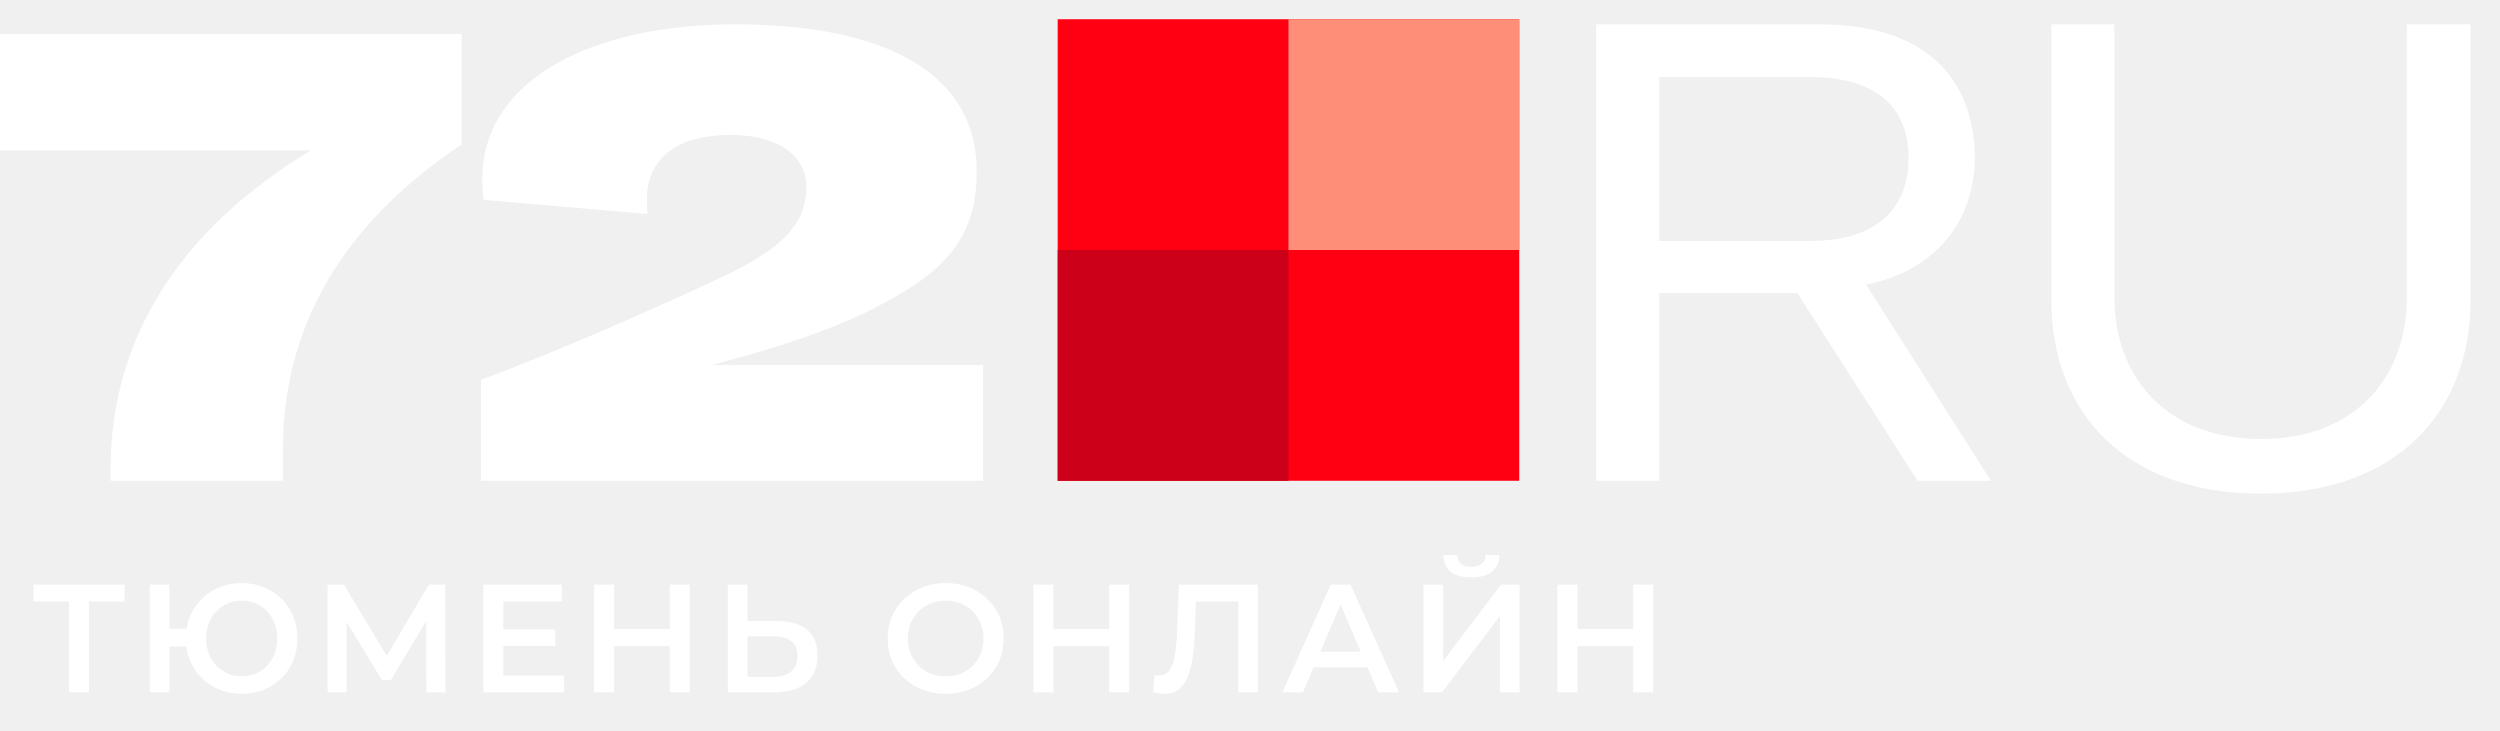
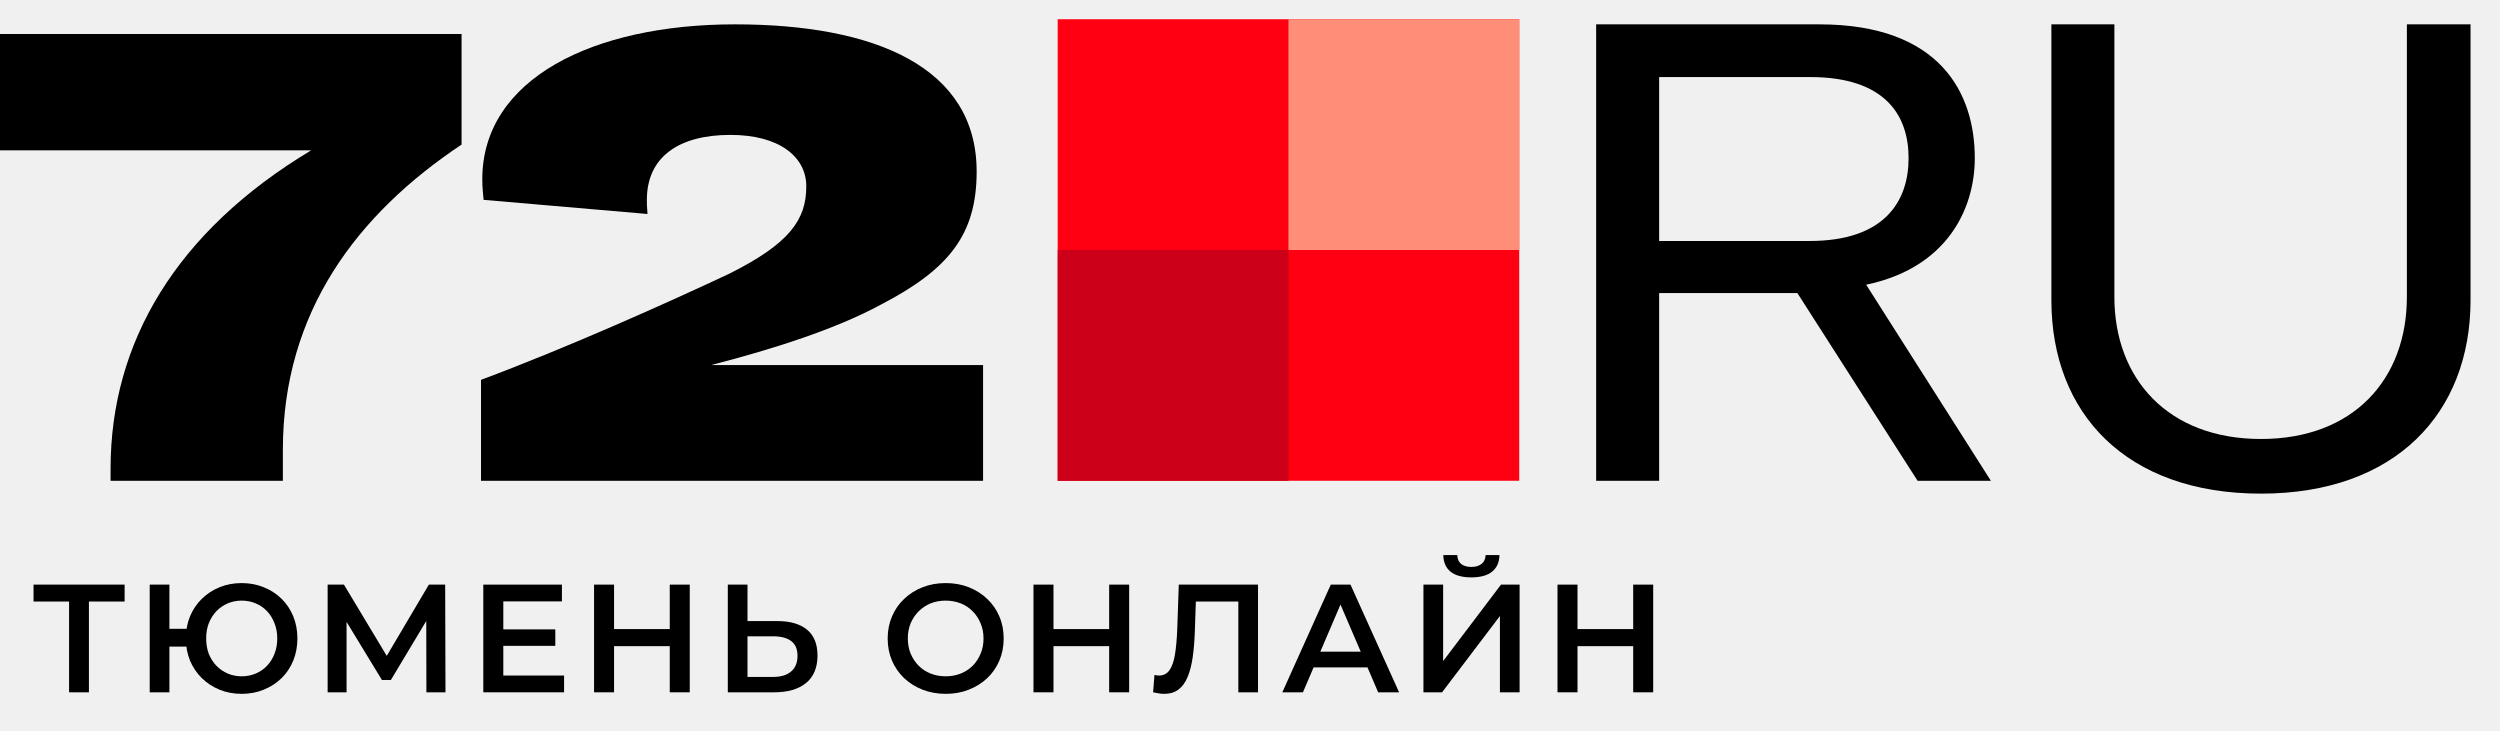
<svg xmlns="http://www.w3.org/2000/svg" width="130" height="38" viewBox="0 0 130 38" fill="none">
  <path d="M55 25L79 25L79 1L55 1L55 25Z" fill="#FF0013" />
  <path d="M79 1H67V13H79V1Z" fill="#FF8E78" />
  <path d="M55.001 25L67.001 25L67.001 13L55.001 13L55.001 25Z" fill="#CC0019" />
-   <path d="M5.75 25H14.709V23.395C14.709 16.208 18.586 11.127 24.002 7.517V1.767H0V7.818H16.179C9.159 12.03 5.75 17.813 5.75 24.365V25Z" fill="white" />
-   <path d="M25.012 25H51.12V18.983H36.98C40.222 18.147 43.465 17.111 45.805 15.841C49.348 14.002 50.786 12.197 50.786 8.921C50.786 3.505 45.538 1.266 38.217 1.266C30.829 1.266 25.079 4.107 25.079 9.322C25.079 9.723 25.113 10.024 25.146 10.392L33.67 11.127C33.637 10.759 33.637 10.559 33.637 10.392C33.637 8.152 35.308 7.015 37.983 7.015C40.523 7.015 41.927 8.152 41.927 9.69C41.927 11.428 41.058 12.665 37.916 14.236C34.64 15.774 29.492 18.08 25.012 19.752V25Z" fill="white" />
-   <path d="M99.714 25H103.525L97.04 14.804C101.219 13.935 102.689 10.893 102.689 8.219C102.689 4.876 100.918 1.266 94.6 1.266H83V25H86.276V15.239H93.463L99.714 25ZM86.276 4.007H94.132C98.009 4.007 99.246 5.979 99.246 8.219C99.246 10.459 98.009 12.531 94.098 12.531H86.276V4.007Z" fill="white" />
-   <path d="M106.672 1.266V15.607C106.672 21.49 110.55 25.669 117.57 25.669C124.556 25.669 128.468 21.49 128.468 15.607V1.266H125.158V15.44C125.158 19.685 122.417 22.827 117.57 22.827C112.723 22.827 109.948 19.685 109.948 15.44V1.266H106.672Z" fill="white" />
-   <path d="M3.592 36V31.024L3.84 31.28H1.744V30.4H6.48V31.28H4.384L4.624 31.024V36H3.592Z" fill="white" />
-   <path d="M7.785 36V30.4H8.809V32.696H10.257V33.624H8.809V36H7.785ZM12.569 36.08C12.153 36.08 11.769 36.008 11.417 35.864C11.065 35.72 10.758 35.52 10.497 35.264C10.236 35.008 10.03 34.704 9.881 34.352C9.737 34 9.665 33.616 9.665 33.2C9.665 32.784 9.737 32.4 9.881 32.048C10.03 31.696 10.236 31.392 10.497 31.136C10.758 30.88 11.065 30.68 11.417 30.536C11.769 30.392 12.153 30.32 12.569 30.32C12.98 30.32 13.361 30.392 13.713 30.536C14.07 30.68 14.38 30.88 14.641 31.136C14.902 31.392 15.105 31.696 15.249 32.048C15.393 32.4 15.465 32.784 15.465 33.2C15.465 33.616 15.393 34 15.249 34.352C15.105 34.704 14.902 35.008 14.641 35.264C14.38 35.52 14.07 35.72 13.713 35.864C13.361 36.008 12.98 36.08 12.569 36.08ZM12.569 35.168C12.83 35.168 13.073 35.12 13.297 35.024C13.526 34.928 13.724 34.792 13.889 34.616C14.054 34.44 14.182 34.235 14.273 34C14.369 33.76 14.417 33.493 14.417 33.2C14.417 32.907 14.369 32.643 14.273 32.408C14.182 32.168 14.054 31.96 13.889 31.784C13.724 31.608 13.526 31.472 13.297 31.376C13.073 31.28 12.83 31.232 12.569 31.232C12.308 31.232 12.065 31.28 11.841 31.376C11.617 31.472 11.42 31.608 11.249 31.784C11.084 31.96 10.953 32.168 10.857 32.408C10.766 32.643 10.721 32.907 10.721 33.2C10.721 33.493 10.766 33.76 10.857 34C10.953 34.235 11.084 34.44 11.249 34.616C11.42 34.792 11.617 34.928 11.841 35.024C12.065 35.12 12.308 35.168 12.569 35.168Z" fill="white" />
-   <path d="M17.037 36V30.4H17.885L20.341 34.488H19.885L22.301 30.4H23.149L23.165 36H22.173L22.165 31.944H22.373L20.325 35.36H19.861L17.781 31.944H18.021V36H17.037Z" fill="white" />
-   <path d="M26.092 32.728H28.876V33.584H26.092V32.728ZM26.172 35.128H29.332V36H25.132V30.4H29.22V31.272H26.172V35.128Z" fill="white" />
-   <path d="M34.827 30.4H35.867V36H34.827V30.4ZM31.931 36H30.891V30.4H31.931V36ZM34.907 33.6H31.843V32.712H34.907V33.6Z" fill="white" />
-   <path d="M40.422 32.296C41.089 32.296 41.603 32.445 41.966 32.744C42.329 33.043 42.51 33.491 42.51 34.088C42.51 34.717 42.31 35.195 41.91 35.52C41.515 35.84 40.963 36 40.254 36H37.846V30.4H38.87V32.296H40.422ZM40.206 35.2C40.606 35.2 40.915 35.107 41.134 34.92C41.358 34.733 41.47 34.461 41.47 34.104C41.47 33.752 41.361 33.496 41.142 33.336C40.923 33.171 40.611 33.088 40.206 33.088H38.87V35.2H40.206Z" fill="white" />
-   <path d="M49.183 36.08C48.746 36.08 48.343 36.008 47.975 35.864C47.607 35.72 47.287 35.52 47.015 35.264C46.743 35.003 46.533 34.699 46.383 34.352C46.234 34 46.159 33.616 46.159 33.2C46.159 32.784 46.234 32.403 46.383 32.056C46.533 31.704 46.743 31.4 47.015 31.144C47.287 30.883 47.607 30.68 47.975 30.536C48.343 30.392 48.743 30.32 49.175 30.32C49.613 30.32 50.013 30.392 50.375 30.536C50.743 30.68 51.063 30.883 51.335 31.144C51.607 31.4 51.818 31.704 51.967 32.056C52.117 32.403 52.191 32.784 52.191 33.2C52.191 33.616 52.117 34 51.967 34.352C51.818 34.704 51.607 35.008 51.335 35.264C51.063 35.52 50.743 35.72 50.375 35.864C50.013 36.008 49.615 36.08 49.183 36.08ZM49.175 35.168C49.458 35.168 49.719 35.12 49.959 35.024C50.199 34.928 50.407 34.792 50.583 34.616C50.759 34.435 50.895 34.227 50.991 33.992C51.093 33.752 51.143 33.488 51.143 33.2C51.143 32.912 51.093 32.651 50.991 32.416C50.895 32.176 50.759 31.968 50.583 31.792C50.407 31.611 50.199 31.472 49.959 31.376C49.719 31.28 49.458 31.232 49.175 31.232C48.893 31.232 48.631 31.28 48.391 31.376C48.157 31.472 47.949 31.611 47.767 31.792C47.591 31.968 47.453 32.176 47.351 32.416C47.255 32.651 47.207 32.912 47.207 33.2C47.207 33.483 47.255 33.744 47.351 33.984C47.453 34.224 47.591 34.435 47.767 34.616C47.943 34.792 48.151 34.928 48.391 35.024C48.631 35.12 48.893 35.168 49.175 35.168Z" fill="white" />
-   <path d="M57.677 30.4H58.717V36H57.677V30.4ZM54.781 36H53.741V30.4H54.781V36ZM57.757 33.6H54.693V32.712H57.757V33.6Z" fill="white" />
-   <path d="M60.529 36.08C60.439 36.08 60.348 36.072 60.257 36.056C60.167 36.04 60.068 36.021 59.961 36L60.033 35.096C60.108 35.117 60.188 35.128 60.273 35.128C60.497 35.128 60.676 35.037 60.809 34.856C60.943 34.669 61.039 34.397 61.097 34.04C61.156 33.683 61.196 33.243 61.217 32.72L61.297 30.4H65.417V36H64.393V31.024L64.633 31.28H61.969L62.193 31.016L62.137 32.68C62.121 33.235 62.084 33.723 62.025 34.144C61.967 34.565 61.876 34.92 61.753 35.208C61.636 35.491 61.479 35.707 61.281 35.856C61.084 36.005 60.833 36.08 60.529 36.08Z" fill="white" />
-   <path d="M66.681 36L69.201 30.4H70.225L72.753 36H71.665L69.497 30.952H69.913L67.753 36H66.681ZM67.841 34.704L68.121 33.888H71.145L71.425 34.704H67.841Z" fill="white" />
-   <path d="M74.019 36V30.4H75.043V34.376L78.052 30.4H79.019V36H77.996V32.032L74.987 36H74.019ZM76.507 30.024C76.028 30.024 75.665 29.923 75.419 29.72C75.18 29.517 75.057 29.232 75.052 28.864H75.779C75.785 29.061 75.849 29.213 75.972 29.32C76.1 29.427 76.278 29.48 76.507 29.48C76.737 29.48 76.915 29.427 77.043 29.32C77.177 29.213 77.246 29.061 77.251 28.864H77.972C77.966 29.232 77.841 29.517 77.596 29.72C77.35 29.923 76.987 30.024 76.507 30.024Z" fill="white" />
-   <path d="M84.926 30.4H85.966V36H84.926V30.4ZM82.03 36H80.99V30.4H82.03V36ZM85.006 33.6H81.942V32.712H85.006V33.6Z" fill="white" />
+   <path d="M5.75 25H14.709V23.395C14.709 16.208 18.586 11.127 24.002 7.517V1.767H0V7.818H16.179C9.159 12.03 5.75 17.813 5.75 24.365V25Z" fill="#000" />
+   <path d="M25.012 25H51.12V18.983H36.98C40.222 18.147 43.465 17.111 45.805 15.841C49.348 14.002 50.786 12.197 50.786 8.921C50.786 3.505 45.538 1.266 38.217 1.266C30.829 1.266 25.079 4.107 25.079 9.322C25.079 9.723 25.113 10.024 25.146 10.392L33.67 11.127C33.637 10.759 33.637 10.559 33.637 10.392C33.637 8.152 35.308 7.015 37.983 7.015C40.523 7.015 41.927 8.152 41.927 9.69C41.927 11.428 41.058 12.665 37.916 14.236C34.64 15.774 29.492 18.08 25.012 19.752V25Z" fill="#000" />
+   <path d="M99.714 25H103.525L97.04 14.804C101.219 13.935 102.689 10.893 102.689 8.219C102.689 4.876 100.918 1.266 94.6 1.266H83V25H86.276V15.239H93.463L99.714 25ZM86.276 4.007H94.132C98.009 4.007 99.246 5.979 99.246 8.219C99.246 10.459 98.009 12.531 94.098 12.531H86.276V4.007Z" fill="#000" />
+   <path d="M106.672 1.266V15.607C106.672 21.49 110.55 25.669 117.57 25.669C124.556 25.669 128.468 21.49 128.468 15.607V1.266H125.158V15.44C125.158 19.685 122.417 22.827 117.57 22.827C112.723 22.827 109.948 19.685 109.948 15.44V1.266H106.672Z" fill="#000" />
+   <path d="M3.592 36V31.024L3.84 31.28H1.744V30.4H6.48V31.28H4.384L4.624 31.024V36H3.592Z" fill="#000" />
+   <path d="M7.785 36V30.4H8.809V32.696H10.257V33.624H8.809V36H7.785ZM12.569 36.08C12.153 36.08 11.769 36.008 11.417 35.864C11.065 35.72 10.758 35.52 10.497 35.264C10.236 35.008 10.03 34.704 9.881 34.352C9.737 34 9.665 33.616 9.665 33.2C9.665 32.784 9.737 32.4 9.881 32.048C10.03 31.696 10.236 31.392 10.497 31.136C10.758 30.88 11.065 30.68 11.417 30.536C11.769 30.392 12.153 30.32 12.569 30.32C12.98 30.32 13.361 30.392 13.713 30.536C14.07 30.68 14.38 30.88 14.641 31.136C14.902 31.392 15.105 31.696 15.249 32.048C15.393 32.4 15.465 32.784 15.465 33.2C15.465 33.616 15.393 34 15.249 34.352C15.105 34.704 14.902 35.008 14.641 35.264C14.38 35.52 14.07 35.72 13.713 35.864C13.361 36.008 12.98 36.08 12.569 36.08ZM12.569 35.168C12.83 35.168 13.073 35.12 13.297 35.024C13.526 34.928 13.724 34.792 13.889 34.616C14.054 34.44 14.182 34.235 14.273 34C14.369 33.76 14.417 33.493 14.417 33.2C14.417 32.907 14.369 32.643 14.273 32.408C14.182 32.168 14.054 31.96 13.889 31.784C13.724 31.608 13.526 31.472 13.297 31.376C13.073 31.28 12.83 31.232 12.569 31.232C12.308 31.232 12.065 31.28 11.841 31.376C11.617 31.472 11.42 31.608 11.249 31.784C11.084 31.96 10.953 32.168 10.857 32.408C10.766 32.643 10.721 32.907 10.721 33.2C10.721 33.493 10.766 33.76 10.857 34C10.953 34.235 11.084 34.44 11.249 34.616C11.42 34.792 11.617 34.928 11.841 35.024C12.065 35.12 12.308 35.168 12.569 35.168Z" fill="#000" />
+   <path d="M17.037 36V30.4H17.885L20.341 34.488H19.885L22.301 30.4H23.149L23.165 36H22.173L22.165 31.944H22.373L20.325 35.36H19.861L17.781 31.944H18.021V36H17.037Z" fill="#000" />
+   <path d="M26.092 32.728H28.876V33.584H26.092V32.728ZM26.172 35.128H29.332V36H25.132V30.4H29.22V31.272H26.172V35.128Z" fill="#000" />
+   <path d="M34.827 30.4H35.867V36H34.827V30.4ZM31.931 36H30.891V30.4H31.931V36ZM34.907 33.6H31.843V32.712H34.907V33.6Z" fill="#000" />
+   <path d="M40.422 32.296C41.089 32.296 41.603 32.445 41.966 32.744C42.329 33.043 42.51 33.491 42.51 34.088C42.51 34.717 42.31 35.195 41.91 35.52C41.515 35.84 40.963 36 40.254 36H37.846V30.4H38.87V32.296H40.422ZM40.206 35.2C40.606 35.2 40.915 35.107 41.134 34.92C41.358 34.733 41.47 34.461 41.47 34.104C41.47 33.752 41.361 33.496 41.142 33.336C40.923 33.171 40.611 33.088 40.206 33.088H38.87V35.2H40.206Z" fill="#000" />
+   <path d="M49.183 36.08C48.746 36.08 48.343 36.008 47.975 35.864C47.607 35.72 47.287 35.52 47.015 35.264C46.743 35.003 46.533 34.699 46.383 34.352C46.234 34 46.159 33.616 46.159 33.2C46.159 32.784 46.234 32.403 46.383 32.056C46.533 31.704 46.743 31.4 47.015 31.144C47.287 30.883 47.607 30.68 47.975 30.536C48.343 30.392 48.743 30.32 49.175 30.32C49.613 30.32 50.013 30.392 50.375 30.536C50.743 30.68 51.063 30.883 51.335 31.144C51.607 31.4 51.818 31.704 51.967 32.056C52.117 32.403 52.191 32.784 52.191 33.2C52.191 33.616 52.117 34 51.967 34.352C51.818 34.704 51.607 35.008 51.335 35.264C51.063 35.52 50.743 35.72 50.375 35.864C50.013 36.008 49.615 36.08 49.183 36.08ZM49.175 35.168C49.458 35.168 49.719 35.12 49.959 35.024C50.199 34.928 50.407 34.792 50.583 34.616C50.759 34.435 50.895 34.227 50.991 33.992C51.093 33.752 51.143 33.488 51.143 33.2C51.143 32.912 51.093 32.651 50.991 32.416C50.895 32.176 50.759 31.968 50.583 31.792C50.407 31.611 50.199 31.472 49.959 31.376C49.719 31.28 49.458 31.232 49.175 31.232C48.893 31.232 48.631 31.28 48.391 31.376C48.157 31.472 47.949 31.611 47.767 31.792C47.591 31.968 47.453 32.176 47.351 32.416C47.255 32.651 47.207 32.912 47.207 33.2C47.207 33.483 47.255 33.744 47.351 33.984C47.453 34.224 47.591 34.435 47.767 34.616C47.943 34.792 48.151 34.928 48.391 35.024C48.631 35.12 48.893 35.168 49.175 35.168Z" fill="#000" />
+   <path d="M57.677 30.4H58.717V36H57.677V30.4ZM54.781 36H53.741V30.4H54.781V36ZM57.757 33.6H54.693V32.712H57.757V33.6Z" fill="#000" />
+   <path d="M60.529 36.08C60.439 36.08 60.348 36.072 60.257 36.056C60.167 36.04 60.068 36.021 59.961 36L60.033 35.096C60.108 35.117 60.188 35.128 60.273 35.128C60.497 35.128 60.676 35.037 60.809 34.856C60.943 34.669 61.039 34.397 61.097 34.04C61.156 33.683 61.196 33.243 61.217 32.72L61.297 30.4H65.417V36H64.393V31.024L64.633 31.28H61.969L62.193 31.016L62.137 32.68C62.121 33.235 62.084 33.723 62.025 34.144C61.967 34.565 61.876 34.92 61.753 35.208C61.636 35.491 61.479 35.707 61.281 35.856C61.084 36.005 60.833 36.08 60.529 36.08Z" fill="#000" />
+   <path d="M66.681 36L69.201 30.4H70.225L72.753 36H71.665L69.497 30.952H69.913L67.753 36H66.681ZM67.841 34.704L68.121 33.888H71.145L71.425 34.704H67.841Z" fill="#000" />
+   <path d="M74.019 36V30.4H75.043V34.376L78.052 30.4H79.019V36H77.996V32.032L74.987 36H74.019ZM76.507 30.024C76.028 30.024 75.665 29.923 75.419 29.72C75.18 29.517 75.057 29.232 75.052 28.864H75.779C75.785 29.061 75.849 29.213 75.972 29.32C76.1 29.427 76.278 29.48 76.507 29.48C76.737 29.48 76.915 29.427 77.043 29.32C77.177 29.213 77.246 29.061 77.251 28.864H77.972C77.966 29.232 77.841 29.517 77.596 29.72C77.35 29.923 76.987 30.024 76.507 30.024Z" fill="#000" />
+   <path d="M84.926 30.4H85.966V36H84.926V30.4ZM82.03 36H80.99V30.4H82.03V36ZM85.006 33.6H81.942V32.712H85.006V33.6Z" fill="#000" />
</svg>
